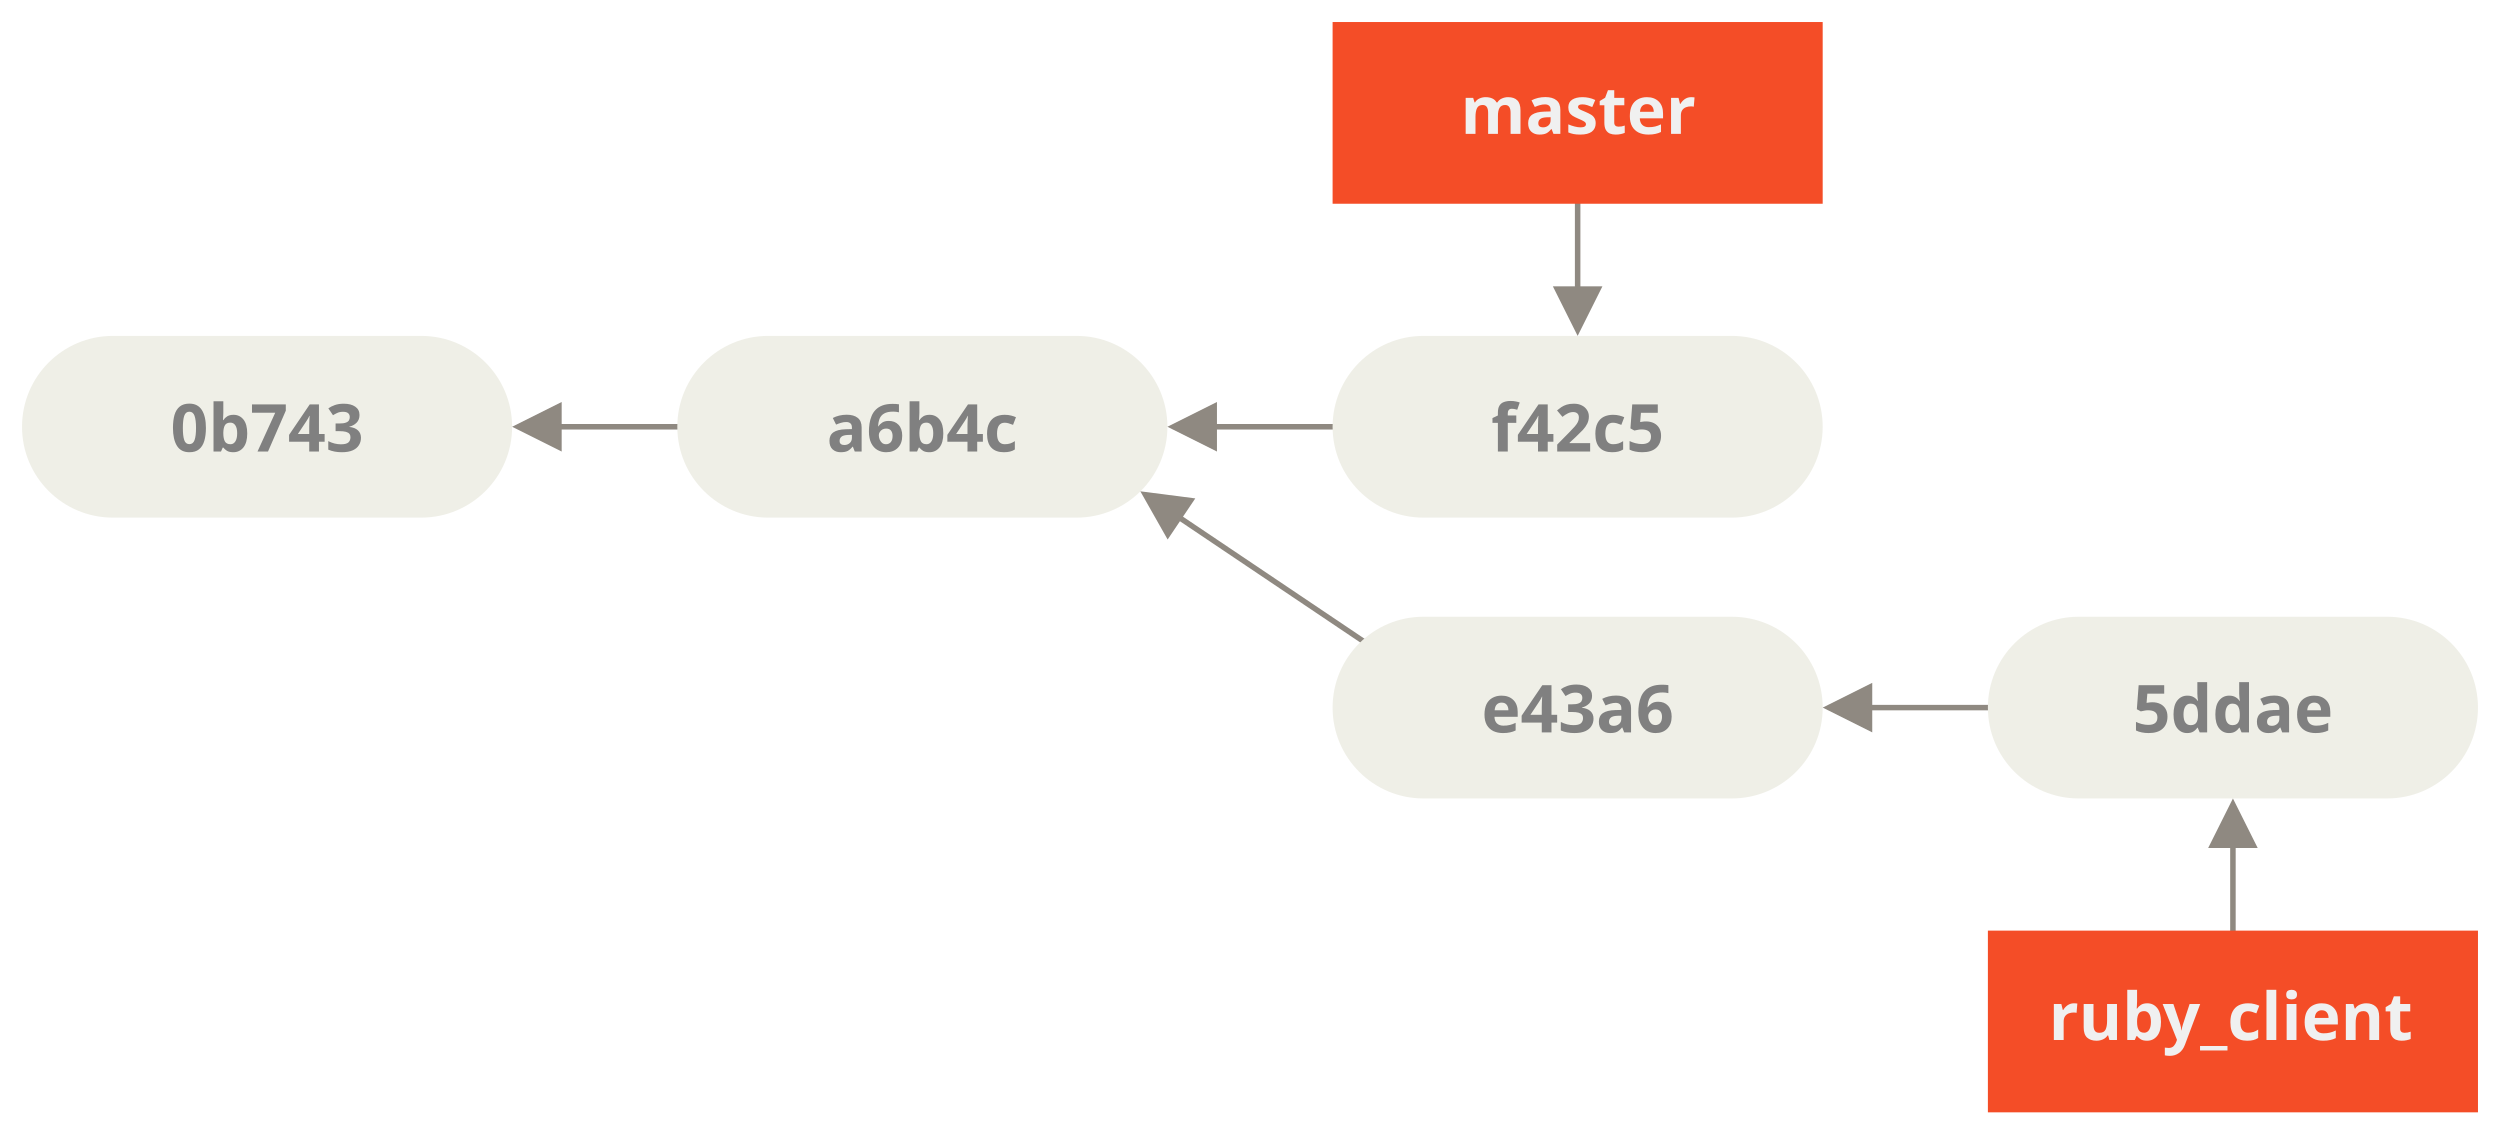
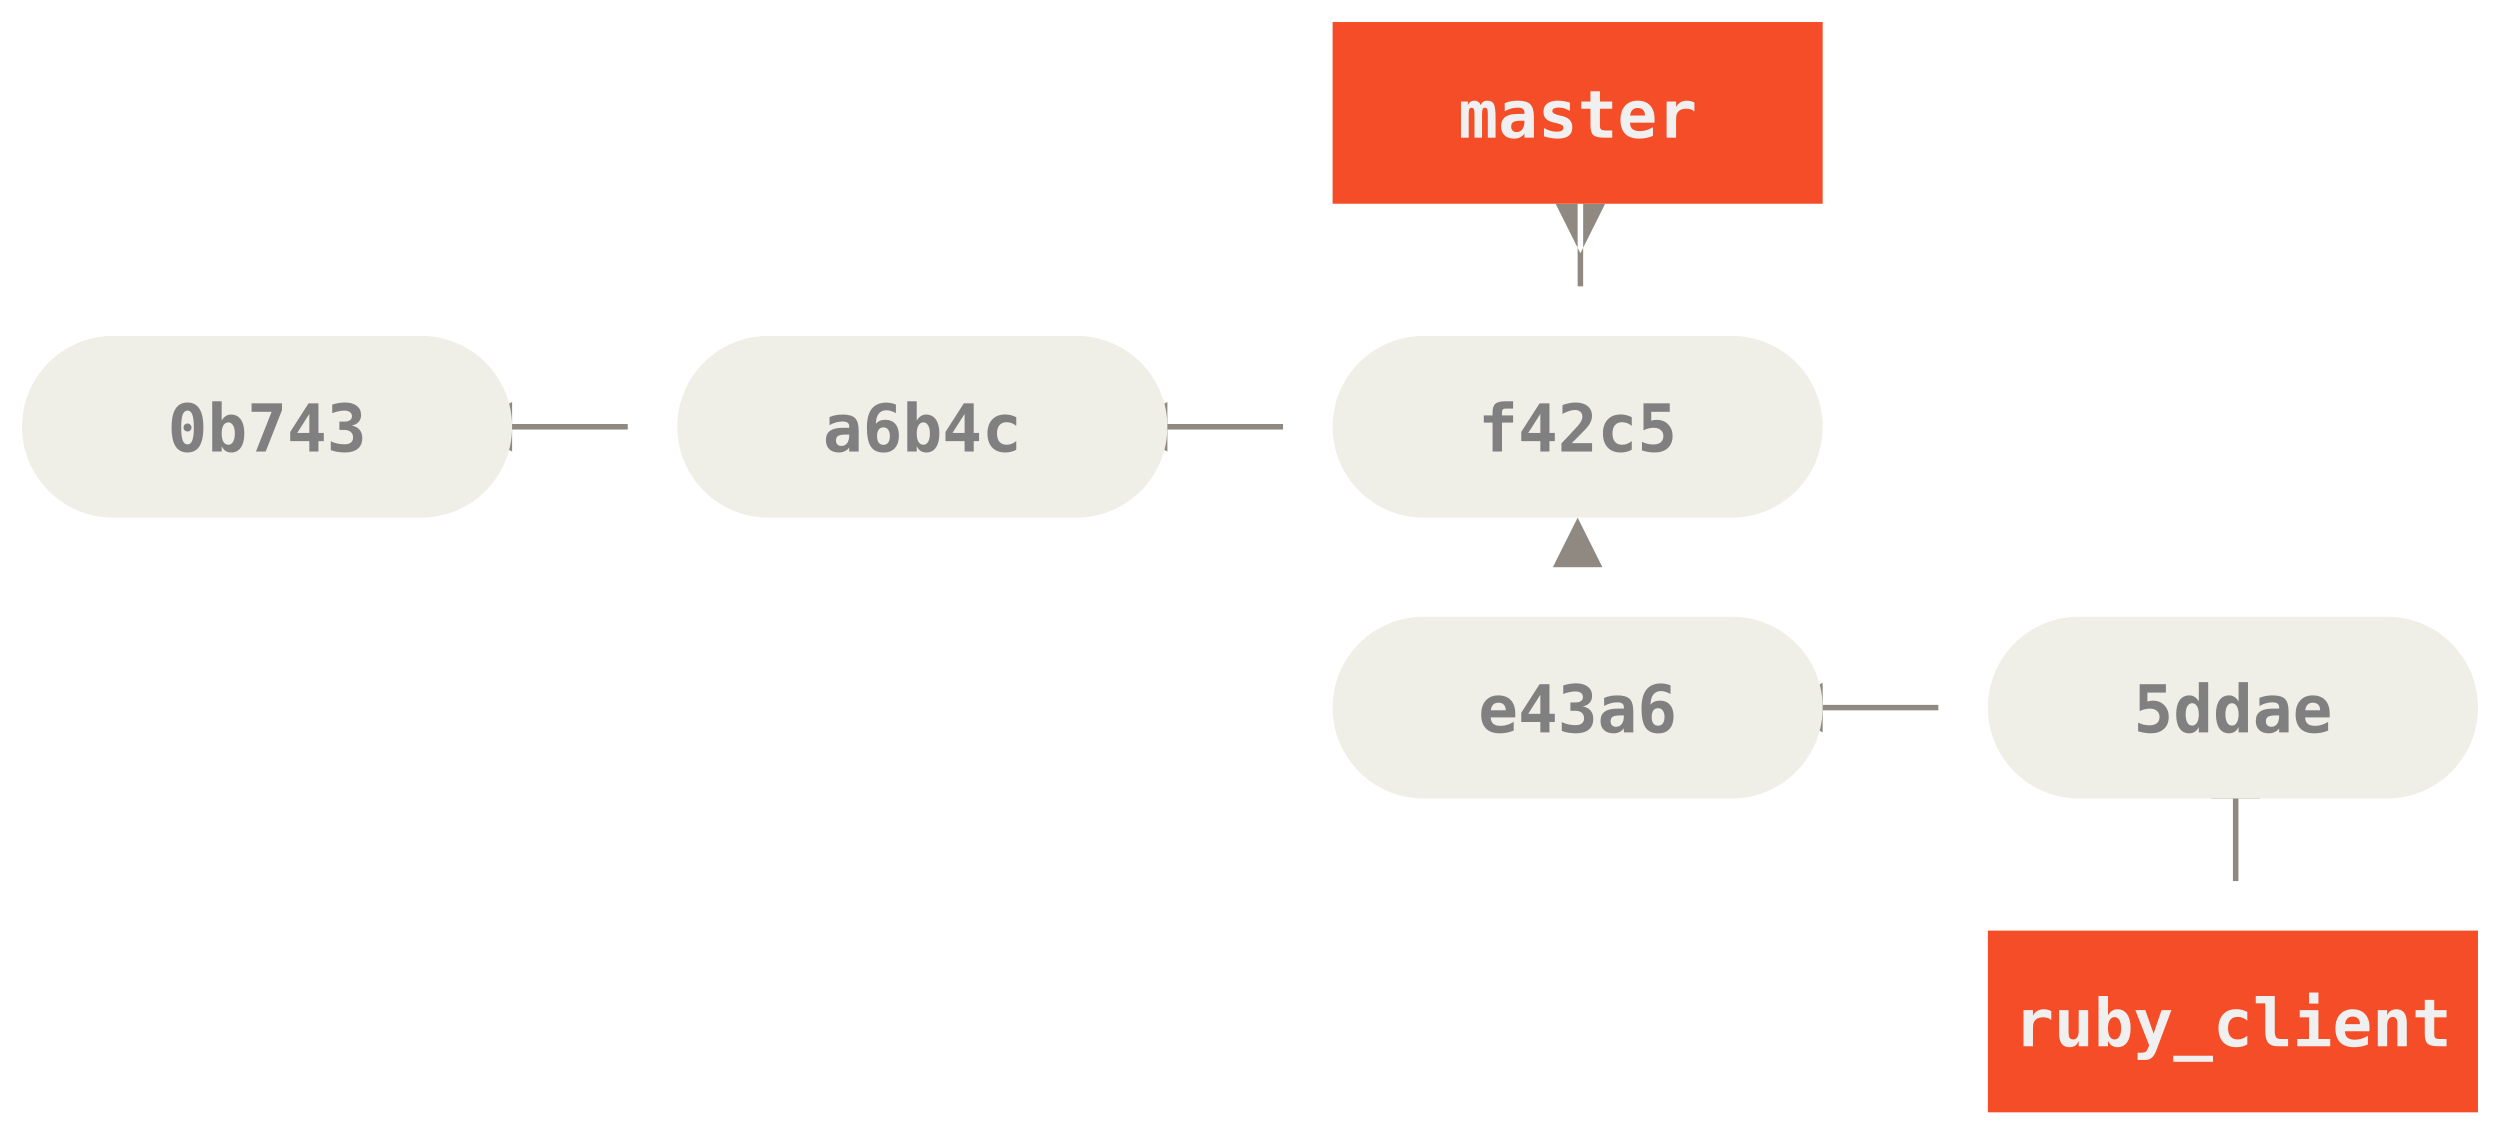
- <svg xmlns="http://www.w3.org/2000/svg" id="svg7634" version="1.1" viewBox="0 0 454 206">
-   <g id="g7751" transform="translate(-2,-5)">
-     <g id="Line-+-brown-2" transform="translate(6,66)" style="fill-rule:evenodd;fill:none">
-       <g id="brown">
-         <rect id="Rectangle-1" width="89" height="33" rx="16.5" ry="16.5" style="fill-rule:evenodd;fill:#efefe7" />
-         <text id="C6" font-size="12px" font-weight="700" style="fill:#979797;font-family:'Source Code Pro';font-size:12px;font-weight:700;text-anchor:middle">
-           <tspan id="tspan7573" x="44.5" y="21" style="fill:gray">0b743</tspan>
-         </text>
-       </g>
-     </g>
-     <path id="Line-4" d="m104 82h45v1h-45v4l-9-4.5 9-4.5z" style="fill:#8f8981" />
-     <g id="g7585" transform="translate(125,66)" style="fill-rule:evenodd;fill:none">
-       <rect id="rect7579" width="89" height="33" rx="16.5" ry="16.5" style="fill-rule:evenodd;fill:#efefe7" />
-       <text id="text7583" font-size="12px" font-weight="700" style="fill:#979797;font-family:'Source Code Pro';font-size:12px;font-weight:700;text-anchor:middle">
-         <tspan id="tspan7581" x="44.5" y="21" style="fill:gray">a6b4c</tspan>
-       </text>
-     </g>
-     <path id="Line-3" d="m223 82h45v1h-45v4l-9-4.5 9-4.5z" style="fill:#8f8981" />
-     <g id="g7594" transform="translate(244,66)" style="fill-rule:evenodd;fill:none">
-       <rect id="rect7588" width="89" height="33" rx="16.5" ry="16.5" style="fill-rule:evenodd;fill:#efefe7" />
-       <text id="text7592" font-size="12px" font-weight="700" style="fill:#979797;font-family:'Source Code Pro';font-size:12px;font-weight:700;text-anchor:middle">
-         <tspan id="tspan7590" x="44.5" y="21" style="fill:gray">f42c5</tspan>
-       </text>
-     </g>
-     <g id="Line-+-brown-5" transform="translate(209,94)" style="fill-rule:evenodd;fill:none">
-       <path id="Line" d="m7.833 4.828 51.361 34.536-.558.83-51.361-34.536-2.232 3.319-4.958-8.756 9.98 1.288z" style="fill-rule:nonzero;fill:#8f8981" />
-       <g id="g7603" transform="translate(35,23)">
-         <rect id="rect7597" width="89" height="33" rx="16.5" ry="16.5" style="fill-rule:evenodd;fill:#efefe7" />
-         <text id="text7601" font-size="12px" font-weight="700" style="fill:#979797;font-family:'Source Code Pro';font-size:12px;font-weight:700;text-anchor:middle">
-           <tspan id="tspan7599" x="44.5" y="21" style="fill:gray">e43a6</tspan>
-         </text>
-       </g>
-     </g>
-     <path id="Line-5" d="m342 133h45v1h-45v4l-9-4.5 9-4.5z" style="fill:#8f8981" />
-     <g id="g7613" transform="translate(363,117)" style="fill-rule:evenodd;fill:none">
-       <rect id="rect7607" width="89" height="33" rx="16.5" ry="16.5" style="fill-rule:evenodd;fill:#efefe7" />
-       <text id="text7611" font-size="12px" font-weight="700" style="fill:#979797;font-family:'Source Code Pro';font-size:12px;font-weight:700;text-anchor:middle">
-         <tspan id="tspan7609" x="44.5" y="21" style="fill:gray">5ddae</tspan>
-       </text>
-     </g>
-     <g id="g7692">
-       <path id="Line-2" transform="translate(246,9)" d="m42 48v-43h1v43h4l-4.5 9-4.5-9z" style="fill:#8f8981" />
-       <rect id="Rectangle-2" transform="matrix(.83962 0 0 1 244 9)" width="106" height="33" style="fill-rule:evenodd;fill:#f44d27" />
-       <text id="master" transform="translate(235.6 9.316)" font-size="12px" font-weight="700" style="fill-rule:evenodd;fill:#979797;font-family:'Source Code Pro';font-size:12px;font-weight:700;text-anchor:middle">
-         <tspan id="tspan7617" x="53" y="20" style="fill:#f0f0f0">master</tspan>
-       </text>
-     </g>
-     <g id="g7712" transform="translate(-2)">
-       <path id="path7622" transform="translate(367,150)" d="m43 9v32h-1v-32h-4l4.5-9 4.5 9z" style="fill:#8f8981" />
-       <g id="g7705">
-         <rect id="rect7624" transform="matrix(.83962 0 0 1 365 174)" width="106" height="33" style="fill-rule:evenodd;fill:#f44d27" />
-         <text id="text7628" transform="translate(356.1 173.87)" font-size="12px" font-weight="700" style="fill-rule:evenodd;fill:#979797;font-family:'Source Code Pro';font-size:12px;font-weight:700;text-anchor:middle">
-           <tspan id="tspan7626" x="53" y="20" style="fill:#f0f0f0">ruby_client</tspan>
-         </text>
-       </g>
-     </g>
+ <svg xmlns="http://www.w3.org/2000/svg" version="1.1" width="908" height="412" viewBox="0 0 454 206">
+   <path d="m93 77h21v1h-21v4l-9-4.5 9-4.5z" fill="#8f8981" />
+   <path d="m212 77h21v1h-21v4l-9-4.5 9-4.5z" fill="#8f8981" />
+   <path d="M286.5 112 L286.5 103 L291 103 L286.5 94 L282 103 L286.5 103 Z" fill="#8f8981" />
+   <path d="m331 128h21v1h-21v4l-9-4.5 9-4.5z" fill="#8f8981" />
+   <path d="m286.5 37v15h1v-15h4l-4.5 9-4.5-9z" fill="#8f8981" />
+   <path d="m405.5 145v15h1v-15h4l-4.5-9-4.5 9z" fill="#8f8981" />
+   <g>
+     <rect x="4" y="61" width="89" height="33" rx="16.5" ry="16.5" fill="#efefe7" />
+     <text font-size="12px" font-weight="700" font-family="'JetBrains Mono', 'Source Code Pro', monospace" text-anchor="middle">
+       <tspan x="48.5" y="82" fill="gray">0b743</tspan>
+     </text>
+   </g>
+   <g>
+     <rect x="123" y="61" width="89" height="33" rx="16.5" ry="16.5" fill="#efefe7" />
+     <text font-size="12px" font-weight="700" font-family="'JetBrains Mono', 'Source Code Pro', monospace" text-anchor="middle">
+       <tspan x="167.5" y="82" fill="gray">a6b4c</tspan>
+     </text>
+   </g>
+   <g>
+     <rect x="242" y="61" width="89" height="33" rx="16.5" ry="16.5" fill="#efefe7" />
+     <text font-size="12px" font-weight="700" font-family="'JetBrains Mono', 'Source Code Pro', monospace" text-anchor="middle">
+       <tspan x="286.5" y="82" fill="gray">f42c5</tspan>
+     </text>
+   </g>
+   <g>
+     <rect x="242" y="112" width="89" height="33" rx="16.5" ry="16.5" fill="#efefe7" />
+     <text font-size="12px" font-weight="700" font-family="'JetBrains Mono', 'Source Code Pro', monospace" text-anchor="middle">
+       <tspan x="286.5" y="133" fill="gray">e43a6</tspan>
+     </text>
+   </g>
+   <g>
+     <rect x="361" y="112" width="89" height="33" rx="16.5" ry="16.5" fill="#efefe7" />
+     <text font-size="12px" font-weight="700" font-family="'JetBrains Mono', 'Source Code Pro', monospace" text-anchor="middle">
+       <tspan x="405.5" y="133" fill="gray">5ddae</tspan>
+     </text>
+   </g>
+   <g>
+     <rect x="242" y="4" width="89" height="33" fill="#f44d27" />
+     <text font-size="12px" font-weight="700" font-family="'JetBrains Mono', 'Source Code Pro', monospace" text-anchor="middle">
+       <tspan x="286.5" y="25" fill="#f0f0f0">master</tspan>
+     </text>
+   </g>
+   <g>
+     <rect x="361" y="169" width="89" height="33" fill="#f44d27" />
+     <text font-size="12px" font-weight="700" font-family="'JetBrains Mono', 'Source Code Pro', monospace" text-anchor="middle">
+       <tspan x="405.5" y="190" fill="#f0f0f0">ruby_client</tspan>
+     </text>
  </g>
</svg>
